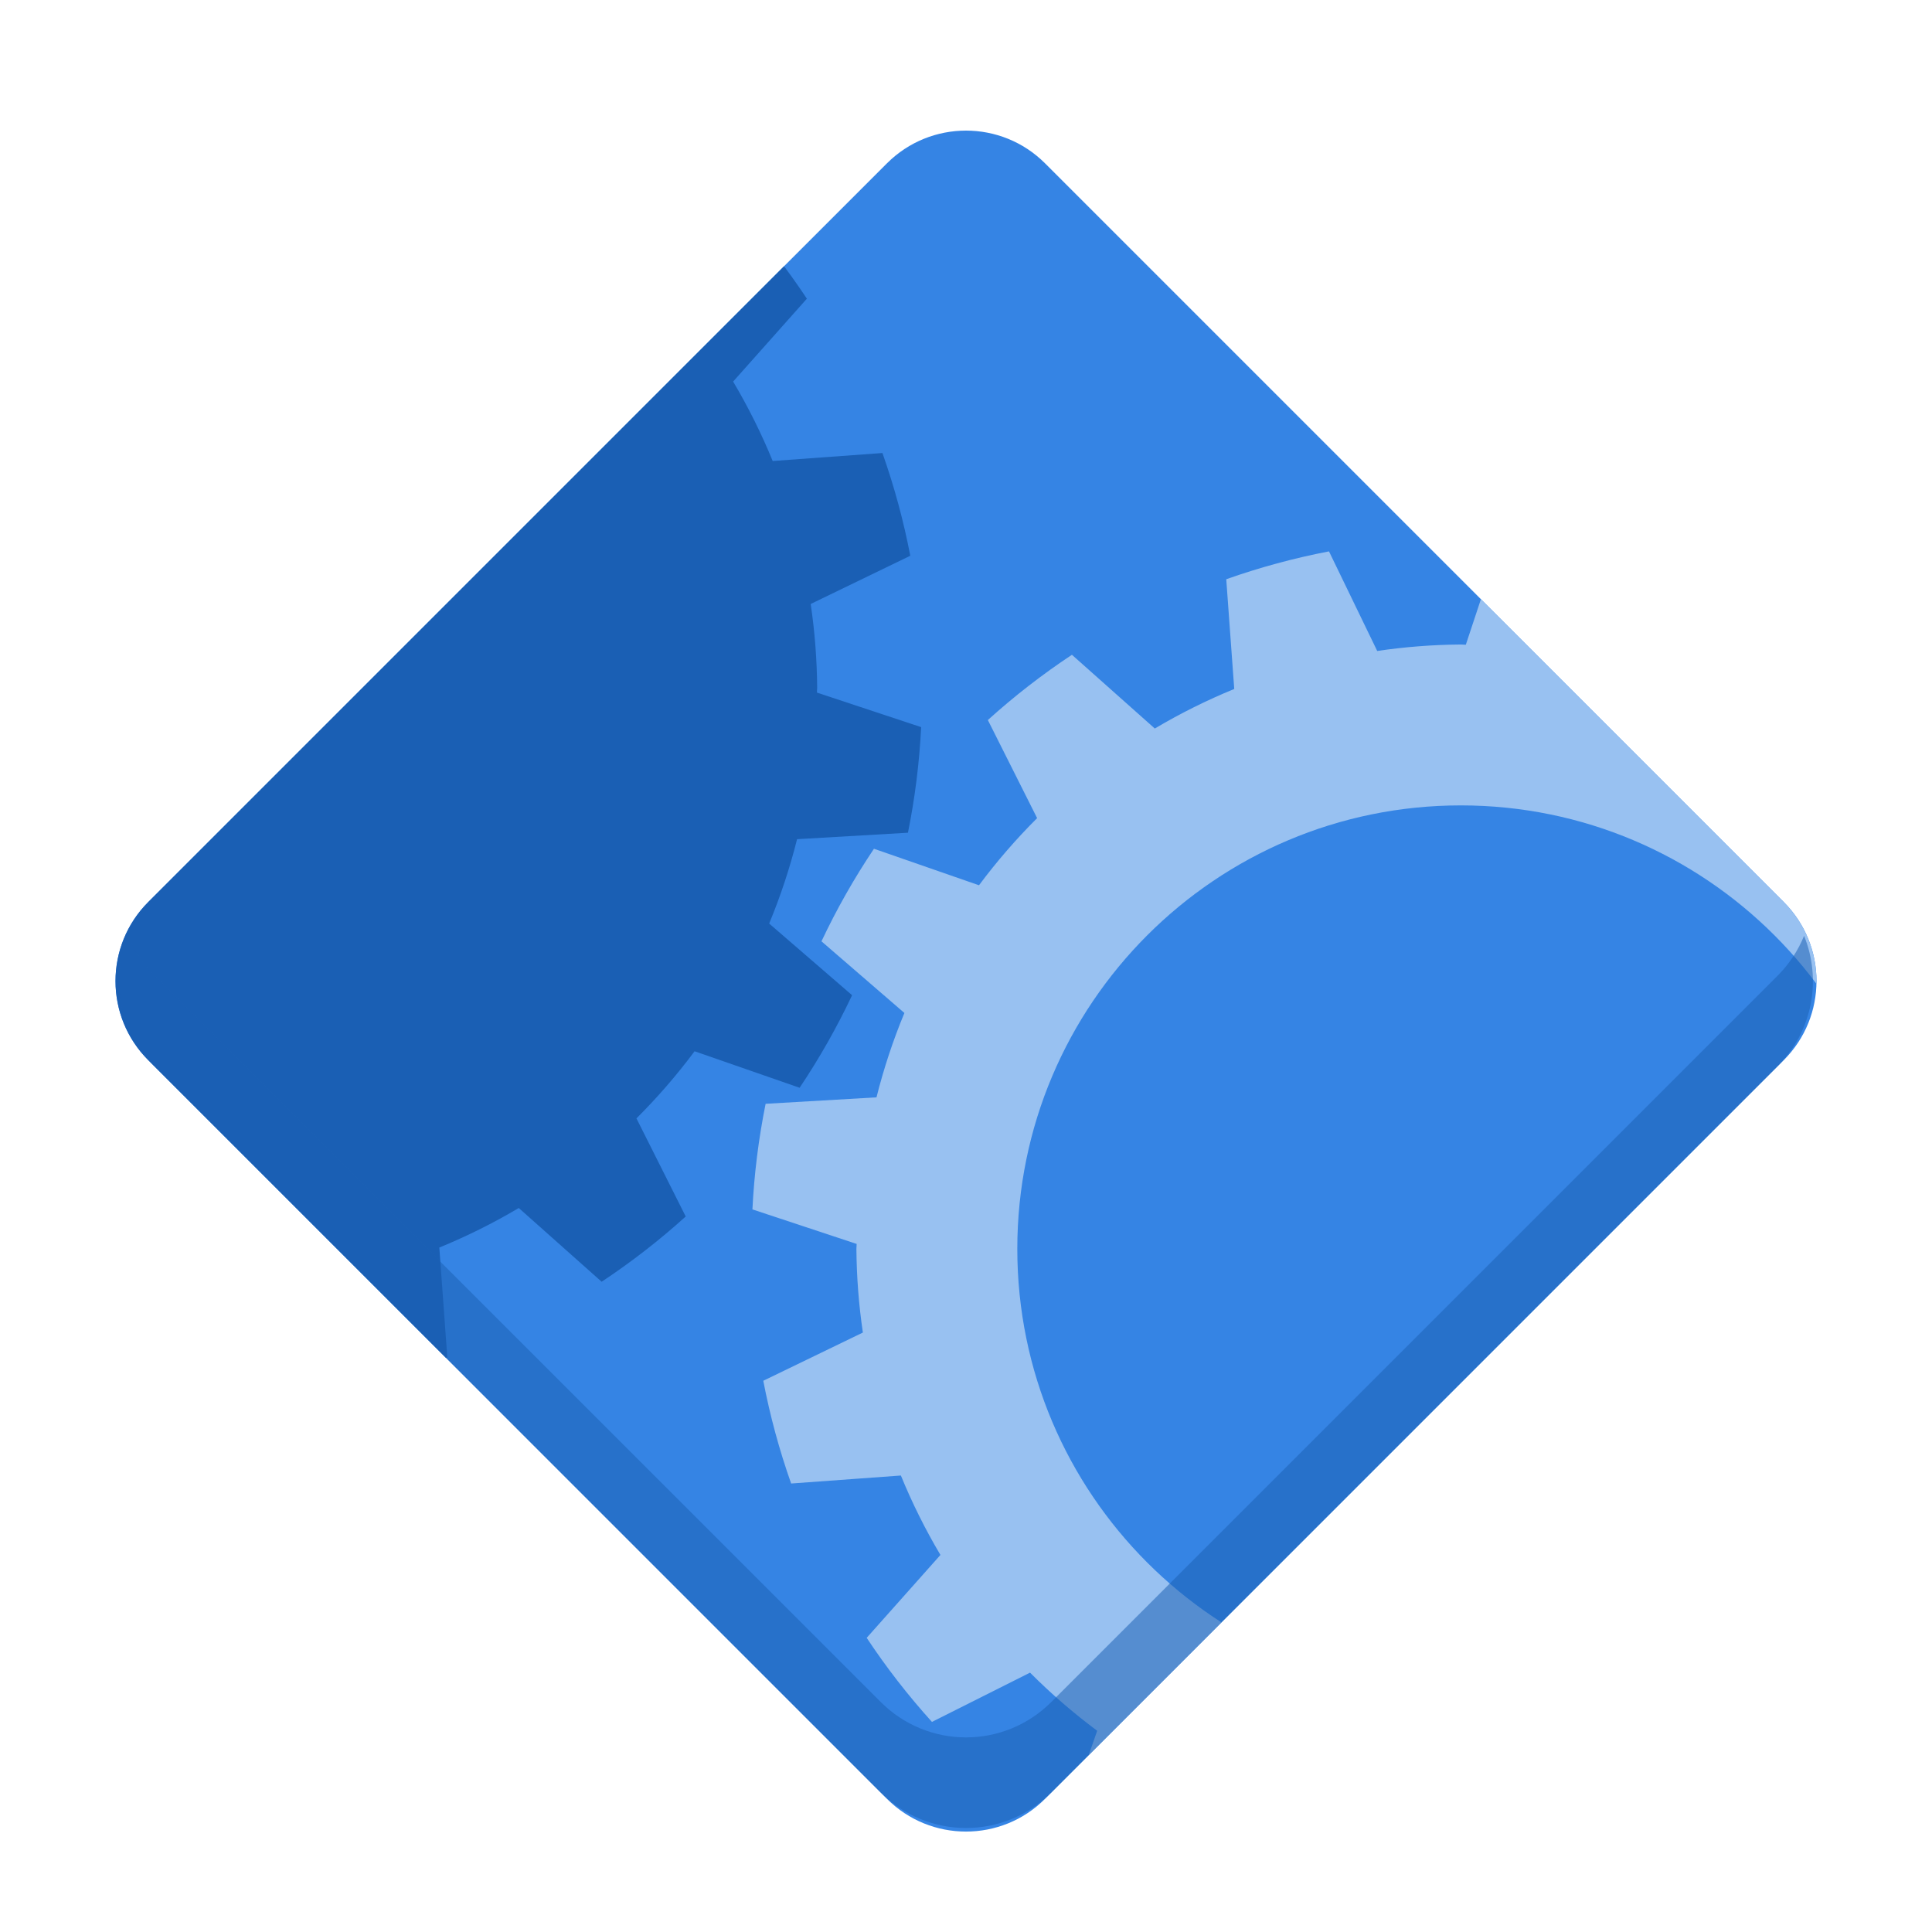
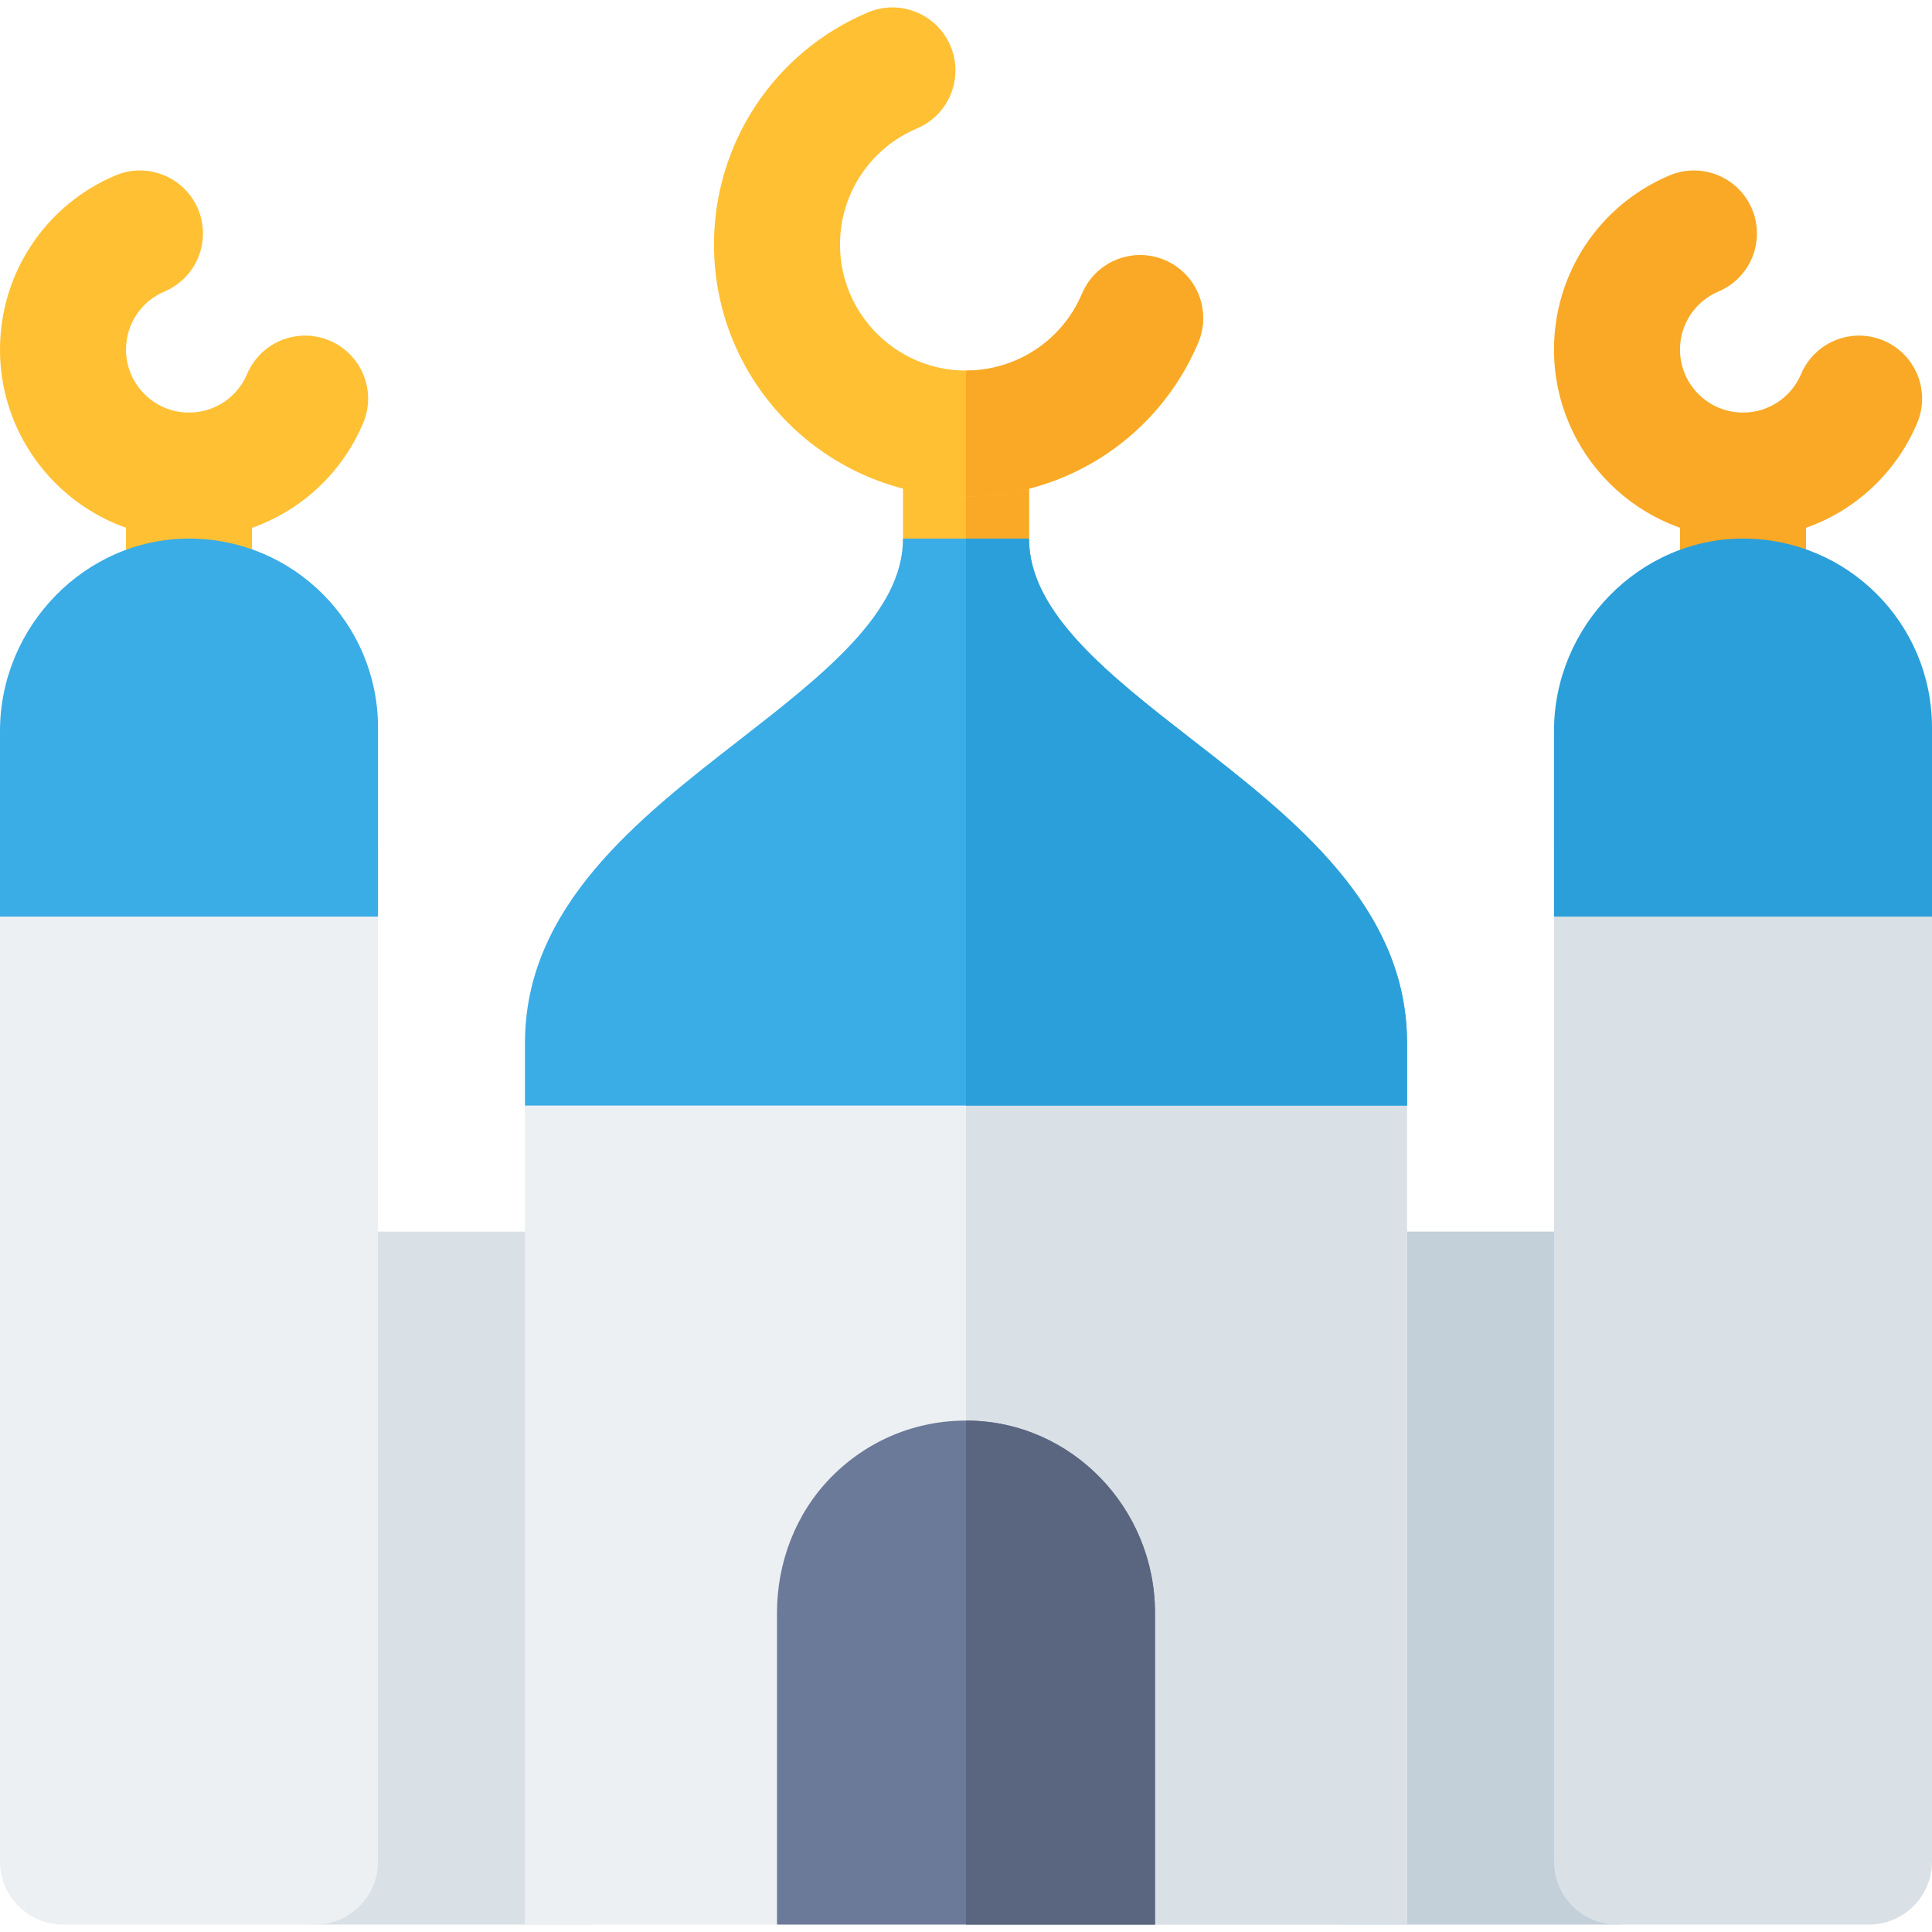
- <svg xmlns="http://www.w3.org/2000/svg" width="33.75mm" height="33.75mm" viewBox="0 0 33.75 33.75" version="1.1" id="svg974">
-   <defs id="defs968">
-     <clipPath clipPathUnits="userSpaceOnUse" id="clipPath18689">
-       <rect clip-path="none" transform="rotate(45)" ry="32" rx="32" y="123.999" x="486.037" height="362.943" width="362.943" id="rect18691" style="display:inline;opacity:1;vector-effect:none;fill:#4a86cf;fill-opacity:1;stroke:none;stroke-width:26.067;stroke-linecap:butt;stroke-linejoin:miter;stroke-miterlimit:4;stroke-dasharray:none;stroke-dashoffset:0;stroke-opacity:1;marker:none;marker-start:none;marker-mid:none;marker-end:none;paint-order:normal;enable-background:new" />
-     </clipPath>
-     <clipPath clipPathUnits="userSpaceOnUse" id="clipPath18689-3">
-       <rect clip-path="none" transform="rotate(45)" ry="32" rx="32" y="123.999" x="486.037" height="362.943" width="362.943" id="rect18691-6" style="display:inline;opacity:1;vector-effect:none;fill:#4a86cf;fill-opacity:1;stroke:none;stroke-width:26.067;stroke-linecap:butt;stroke-linejoin:miter;stroke-miterlimit:4;stroke-dasharray:none;stroke-dashoffset:0;stroke-opacity:1;marker:none;marker-start:none;marker-mid:none;marker-end:none;paint-order:normal;enable-background:new" />
-     </clipPath>
-   </defs>
-   <g id="layer1" transform="translate(-61.81982,-103.944)">
-     <g transform="matrix(0.2636723,0,0,0.2636723,61.81982,-529.397)" style="display:inline;stroke-width:0.25;enable-background:new" id="g1836">
-       <g transform="matrix(0.25,0,0,0.25,0,2295)" id="g18818" style="stroke-width:0.25">
-         <g style="stroke-width:0.27" transform="matrix(0.9260519,0,0,0.9260519,18.93073,50.87633)" id="g18590">
-           <g style="stroke-width:0.27" id="g18681" clip-path="url(#clipPath18689-3)">
-             <rect style="opacity:1;vector-effect:none;fill:#3584e4;fill-opacity:1;stroke:none;stroke-width:8.221;stroke-linecap:butt;stroke-linejoin:miter;stroke-miterlimit:4;stroke-dasharray:none;stroke-dashoffset:0;stroke-opacity:1;marker:none;marker-start:none;marker-mid:none;marker-end:none;paint-order:normal" id="rect18571" width="424" height="424" x="458.337" y="90.642" rx="10.092" ry="10.092" transform="matrix(0.6052817,0.6052817,-0.6052817,0.6052817,33.44063,99.07363)" clip-path="none" />
-             <circle style="opacity:1;vector-effect:none;fill:#f66151;fill-opacity:1;stroke:none;stroke-width:7.037;stroke-linecap:butt;stroke-linejoin:miter;stroke-miterlimit:4;stroke-dasharray:none;stroke-dashoffset:0;stroke-opacity:1;marker:none;marker-start:none;marker-mid:none;marker-end:none;paint-order:normal" id="path18706" cx="0" cy="0" r="0" transform="translate(0,-212)" />
-             <circle style="opacity:1;vector-effect:none;fill:#f66151;fill-opacity:1;stroke:none;stroke-width:7.037;stroke-linecap:butt;stroke-linejoin:miter;stroke-miterlimit:4;stroke-dasharray:none;stroke-dashoffset:0;stroke-opacity:1;marker:none;marker-start:none;marker-mid:none;marker-end:none;paint-order:normal" id="path18708" cx="0" cy="0" r="0" transform="translate(0,-212)" />
-             <path style="display:inline;opacity:1;vector-effect:none;fill:#98c1f1;fill-opacity:1;stroke:none;stroke-width:7.037;stroke-linecap:butt;stroke-linejoin:miter;stroke-miterlimit:4;stroke-dasharray:none;stroke-dashoffset:0;stroke-opacity:1;marker:none;marker-start:none;marker-mid:none;marker-end:none;paint-order:normal;enable-background:new" d="m 408.92,561.918 -9.886,29.829 a 172.971,172.971 0 0 0 -1.427,-0.071 172.971,172.971 0 0 0 -23.929,1.852 l -13.801,-28.501 a 203.293,203.293 0 0 0 -29.401,7.972 l 2.286,31.405 a 172.971,172.971 0 0 0 -22.732,11.319 l -23.718,-21.103 a 203.293,203.293 0 0 0 -24.059,18.674 l 14.099,28.073 a 172.971,172.971 0 0 0 -16.636,19.211 l -30.058,-10.448 a 203.293,203.293 0 0 0 -15.017,26.488 l 23.73,20.507 a 172.971,172.971 0 0 0 -7.985,24.143 l -31.73,1.849 a 203.293,203.293 0 0 0 -3.778,30.217 l 29.829,9.886 a 172.971,172.971 0 0 0 -0.071,1.427 172.971,172.971 0 0 0 1.852,23.929 l -28.501,13.801 a 203.293,203.293 0 0 0 7.972,29.401 l 31.405,-2.286 a 172.971,172.971 0 0 0 11.319,22.732 l -21.103,23.718 a 203.293,203.293 0 0 0 18.674,24.059 l 28.073,-14.099 a 172.971,172.971 0 0 0 19.211,16.636 l -10.448,30.058 a 203.293,203.293 0 0 0 26.488,15.017 l 20.507,-23.73 a 172.971,172.971 0 0 0 24.143,7.985 l 1.849,31.73 a 203.293,203.293 0 0 0 30.217,3.778 l 9.886,-29.829 a 172.971,172.971 0 0 0 1.427,0.071 172.971,172.971 0 0 0 23.929,-1.852 l 13.801,28.501 a 203.293,203.293 0 0 0 29.401,-7.972 l -2.286,-31.405 a 172.971,172.971 0 0 0 22.732,-11.319 l 23.718,21.103 A 203.293,203.293 0 0 0 532.96,916 l -14.099,-28.073 a 172.971,172.971 0 0 0 16.636,-19.211 l 30.058,10.448 a 203.293,203.293 0 0 0 15.017,-26.488 l -23.73,-20.507 a 172.971,172.971 0 0 0 7.985,-24.143 l 31.73,-1.849 a 203.293,203.293 0 0 0 3.778,-30.217 l -29.829,-9.886 a 172.971,172.971 0 0 0 0.071,-1.427 172.971,172.971 0 0 0 -1.852,-23.929 l 28.501,-13.801 a 203.293,203.293 0 0 0 -7.972,-29.401 l -31.405,2.286 a 172.971,172.971 0 0 0 -11.319,-22.732 l 21.103,-23.718 a 203.293,203.293 0 0 0 -18.674,-24.059 l -28.073,14.099 a 172.971,172.971 0 0 0 -19.211,-16.636 l 10.448,-30.058 A 203.293,203.293 0 0 0 485.636,581.681 l -20.507,23.73 a 172.971,172.971 0 0 0 -24.143,-7.985 l -1.849,-31.73 a 203.293,203.293 0 0 0 -30.217,-3.778 z M 397.607,637.722 A 126.926,126.926 0 0 1 524.532,764.647 126.926,126.926 0 0 1 397.607,891.572 126.926,126.926 0 0 1 270.682,764.647 126.926,126.926 0 0 1 397.607,637.722 Z" id="path18717-4" />
-             <path id="path18758" d="m 51.748,401.284 -9.886,29.829 c -0.476,-0.026 -0.951,-0.05 -1.427,-0.071 -8.01,0.062 -16.005,0.681 -23.929,1.852 L 2.706,404.392 c -9.986,1.918 -19.814,4.583 -29.401,7.972 l 2.286,31.405 c -7.844,3.211 -15.442,6.994 -22.732,11.319 l -23.718,-21.103 c -8.475,5.614 -16.518,11.857 -24.059,18.674 l 14.099,28.073 c -6.009,5.987 -11.569,12.408 -16.636,19.211 l -30.058,-10.448 c -5.661,8.442 -10.68,17.296 -15.017,26.488 l 23.73,20.507 c -3.25,7.841 -5.919,15.91 -7.985,24.143 l -31.73,1.849 c -2.013,9.964 -3.276,20.064 -3.778,30.217 l 29.829,9.886 c -0.026,0.476 -0.05,0.951 -0.071,1.427 0.062,8.01 0.681,16.005 1.852,23.929 l -28.501,13.801 c 1.918,9.986 4.583,19.814 7.972,29.401 l 31.405,-2.286 c 3.211,7.844 6.994,15.442 11.319,22.732 l -21.103,23.718 c 5.614,8.475 11.857,16.518 18.674,24.059 l 28.073,-14.099 c 5.987,6.009 12.408,11.569 19.211,16.636 l -10.448,30.058 c 8.442,5.661 17.296,10.68 26.488,15.017 l 20.507,-23.73 c 7.841,3.25 15.91,5.919 24.143,7.985 l 1.849,31.73 c 9.964,2.013 20.064,3.276 30.217,3.778 l 9.886,-29.829 c 0.476,0.026 0.951,0.05 1.427,0.071 8.01,-0.062 16.005,-0.681 23.929,-1.852 l 13.801,28.501 c 9.986,-1.918 19.814,-4.583 29.401,-7.972 l -2.286,-31.405 c 7.844,-3.211 15.442,-6.994 22.732,-11.319 l 23.718,21.103 c 8.475,-5.614 16.518,-11.857 24.059,-18.674 l -14.099,-28.073 c 6.009,-5.987 11.569,-12.408 16.636,-19.211 l 30.058,10.448 c 5.661,-8.442 10.68,-17.296 15.017,-26.488 l -23.73,-20.507 c 3.25,-7.841 5.919,-15.91 7.985,-24.143 l 31.73,-1.849 c 2.013,-9.964 3.276,-20.064 3.778,-30.217 l -29.829,-9.886 c 0.026,-0.476 0.05,-0.951 0.071,-1.427 -0.062,-8.01 -0.681,-16.005 -1.852,-23.929 l 28.501,-13.801 c -1.918,-9.986 -4.583,-19.814 -7.972,-29.401 l -31.405,2.286 c -3.211,-7.844 -6.994,-15.442 -11.319,-22.732 l 21.103,-23.718 c -5.614,-8.475 -11.857,-16.518 -18.674,-24.059 l -28.073,14.099 c -5.987,-6.009 -12.408,-11.569 -19.211,-16.636 l 10.448,-30.058 c -8.442,-5.661 -17.296,-10.68 -26.488,-15.017 l -20.507,23.73 c -7.841,-3.25 -15.91,-5.919 -24.143,-7.985 l -1.849,-31.73 c -9.964,-2.013 -20.064,-3.276 -30.217,-3.778 z" style="display:inline;opacity:1;vector-effect:none;fill:#1a5fb4;fill-opacity:1;stroke:none;stroke-width:7.037;stroke-linecap:butt;stroke-linejoin:miter;stroke-miterlimit:4;stroke-dasharray:none;stroke-dashoffset:0;stroke-opacity:1;marker:none;marker-start:none;marker-mid:none;marker-end:none;paint-order:normal;enable-background:new" />
-           </g>
-         </g>
-         <path style="display:inline;opacity:0.534;vector-effect:none;fill:#1a5fb4;fill-opacity:1;stroke:none;stroke-width:1.629;stroke-linecap:butt;stroke-linejoin:miter;stroke-miterlimit:4;stroke-dasharray:none;stroke-dashoffset:0;stroke-opacity:1;marker:none;marker-start:none;marker-mid:none;marker-end:none;paint-order:normal;enable-background:new" clip-path="none" d="m 8.477,2676 c -1.171,2.887 -0.583,6.308 1.766,8.656 l 48.102,48.102 c 3.134,3.134 8.179,3.134 11.312,0 l 48.102,-48.102 c 2.348,-2.348 2.937,-5.77 1.766,-8.656 -0.392,0.966 -0.98,1.871 -1.766,2.656 l -48.102,48.102 c -3.134,3.134 -8.179,3.134 -11.312,0 L 10.242,2678.656 C 9.457,2677.871 8.868,2676.965 8.477,2676 Z" transform="matrix(4,0,0,4,0,-10028)" id="rect18571-6" />
-       </g>
-       <rect y="2402" x="-1.5000001e-06" height="128" width="128" id="rect9125-7-2" style="display:inline;opacity:1;vector-effect:none;fill:none;fill-opacity:1;stroke:none;stroke-width:1.25;stroke-linecap:butt;stroke-linejoin:miter;stroke-miterlimit:4;stroke-dasharray:none;stroke-dashoffset:0;stroke-opacity:1;marker:none;marker-start:none;marker-mid:none;marker-end:none;paint-order:normal;enable-background:new" />
-     </g>
+ <svg xmlns="http://www.w3.org/2000/svg" height="800px" width="800px" version="1.1" id="Layer_1" viewBox="0 0 512 512" xml:space="preserve">
+   <path style="fill:#C3CFD9;" d="M428.522,510.034h-72.348c-9.22,0-16.696-7.475-16.696-16.696V343.078  c0-9.22,7.475-16.696,16.696-16.696h72.348c9.22,0,16.696,7.475,16.696,16.696v150.261  C445.217,502.559,437.742,510.034,428.522,510.034z" />
+   <path style="fill:#DAE1E6;" d="M155.826,510.034H83.478c-9.22,0-16.696-7.475-16.696-16.696V343.078  c0-9.22,7.475-16.696,16.696-16.696h72.348c9.22,0,16.696,7.475,16.696,16.696v150.261  C172.522,502.559,165.047,510.034,155.826,510.034z" />
+   <path style="fill:#EDF0F2;" d="M372.87,510.034H139.13V276.295c0-9.22,7.475-16.696,16.696-16.696h200.348  c9.22,0,16.696,7.475,16.696,16.696V510.034z" />
+   <path style="fill:#DAE1E6;" d="M356.174,259.6H256v250.435h116.87V276.295C372.87,267.075,365.394,259.6,356.174,259.6z" />
+   <path style="fill:#6B7A99;" d="M306.087,510.034H205.913v-82.631c0-13.293,4.913-26.24,14.186-35.765  c9.633-9.896,22.614-15.302,36.409-15.166c27.602,0.272,49.579,23.319,49.579,50.923V510.034z" />
+   <path style="fill:#5A6680;" d="M256.508,376.471c-0.17-0.002-0.338,0.008-0.508,0.008v133.555h50.087v-82.64  C306.087,399.791,284.11,376.743,256.508,376.471z" />
+   <path style="fill:#FFC033;" d="M256,192.817c-9.22,0-16.696-7.475-16.696-16.696v-55.652c0-9.22,7.475-16.696,16.696-16.696  s16.696,7.475,16.696,16.696v55.652C272.696,185.342,265.22,192.817,256,192.817z" />
+   <path style="fill:#F9A926;" d="M272.696,176.121v-55.652c0-9.22-7.475-16.696-16.696-16.696v89.043  C265.22,192.817,272.696,185.342,272.696,176.121z" />
+   <path style="fill:#EDF0F2;" d="M83.478,510.034H16.696C7.475,510.034,0,502.559,0,493.339v-267.13  c0-9.22,7.475-16.696,16.696-16.696h66.783c9.22,0,16.696,7.475,16.696,16.696v267.13  C100.174,502.559,92.699,510.034,83.478,510.034z" />
+   <g>
+     <path style="fill:#FFC033;" d="M50.087,176.121c-9.22,0-16.696-7.475-16.696-16.696v-33.391c0-9.22,7.475-16.696,16.696-16.696   s16.696,7.475,16.696,16.696v33.391C66.783,168.646,59.307,176.121,50.087,176.121z" />
+     <path style="fill:#FFC033;" d="M50.087,142.73C22.469,142.73,0,120.261,0,92.643C0,72.47,12.005,54.358,30.585,46.499   c8.493-3.594,18.288,0.381,21.88,8.873s-0.381,18.288-8.873,21.88c-6.196,2.622-10.201,8.663-10.201,15.391   c0,9.206,7.49,16.696,16.696,16.696c6.728,0,12.769-4.005,15.391-10.202c3.593-8.491,13.388-12.466,21.88-8.873   c8.493,3.592,12.465,13.388,8.873,21.88C88.372,130.725,70.26,142.73,50.087,142.73z" />
  </g>
+   <path style="fill:#3AACE6;" d="M100.174,242.904H0v-49.209c0-27.666,22.632-51.076,50.296-50.964  c27.561,0.111,49.878,22.465,49.878,50.086V242.904z" />
+   <path style="fill:#DAE1E6;" d="M495.304,510.034h-66.783c-9.22,0-16.696-7.475-16.696-16.696v-267.13  c0-9.22,7.475-16.696,16.696-16.696h66.783c9.22,0,16.696,7.475,16.696,16.696v267.13C512,502.559,504.525,510.034,495.304,510.034z  " />
+   <g>
+     <path style="fill:#F9A926;" d="M461.913,176.121c-9.22,0-16.696-7.475-16.696-16.696v-33.391c0-9.22,7.475-16.696,16.696-16.696   s16.696,7.475,16.696,16.696v33.391C478.609,168.646,471.133,176.121,461.913,176.121z" />
+     <path style="fill:#F9A926;" d="M461.913,142.73c-27.618,0-50.087-22.469-50.087-50.087c0-20.173,12.005-38.285,30.585-46.145   c8.491-3.594,18.288,0.381,21.88,8.873c3.592,8.493-0.381,18.288-8.873,21.88c-6.196,2.622-10.201,8.663-10.201,15.391   c0,9.206,7.49,16.696,16.696,16.696c6.728,0,12.769-4.005,15.391-10.202c3.592-8.491,13.389-12.466,21.88-8.873   c8.493,3.592,12.465,13.388,8.873,21.88C500.198,130.725,482.086,142.73,461.913,142.73z" />
+   </g>
+   <path style="fill:#2B9FD9;" d="M512,242.904H411.826v-49.209c0-27.666,22.632-51.076,50.296-50.964  C489.683,142.844,512,165.197,512,192.818V242.904z" />
+   <path style="fill:#FFC033;" d="M256,131.6c-36.824,0-66.783-29.959-66.783-66.783c0-26.898,16.008-51.049,40.782-61.528  c8.493-3.593,18.288,0.381,21.881,8.872c3.593,8.493-0.381,18.288-8.872,21.881c-12.393,5.241-20.4,17.321-20.4,30.775  c0,18.412,14.979,33.391,33.391,33.391c13.453,0,25.532-8.007,30.775-20.399c3.593-8.493,13.387-12.467,21.88-8.873  c8.493,3.592,12.465,13.389,8.873,21.88C307.049,115.592,282.898,131.6,256,131.6z" />
+   <path style="fill:#F9A926;" d="M317.528,90.817c3.593-8.491-0.381-18.288-8.873-21.88c-8.494-3.594-18.288,0.38-21.88,8.873  C281.532,90.201,269.453,98.208,256,98.208V131.6C282.898,131.6,307.049,115.592,317.528,90.817z" />
+   <path style="fill:#3AACE6;" d="M316.337,196.334c-22.443-17.456-43.641-33.944-43.641-53.604h-33.391  c0,19.661-21.198,36.148-43.641,53.604c-26.498,20.609-56.533,43.969-56.533,79.961v16.696H372.87v-16.696  C372.87,240.303,342.835,216.943,316.337,196.334z" />
+   <path style="fill:#2B9FD9;" d="M316.337,196.334c-22.443-17.456-43.641-33.944-43.641-53.604H256v150.261h116.87v-16.696  C372.87,240.303,342.835,216.943,316.337,196.334z" />
</svg>
